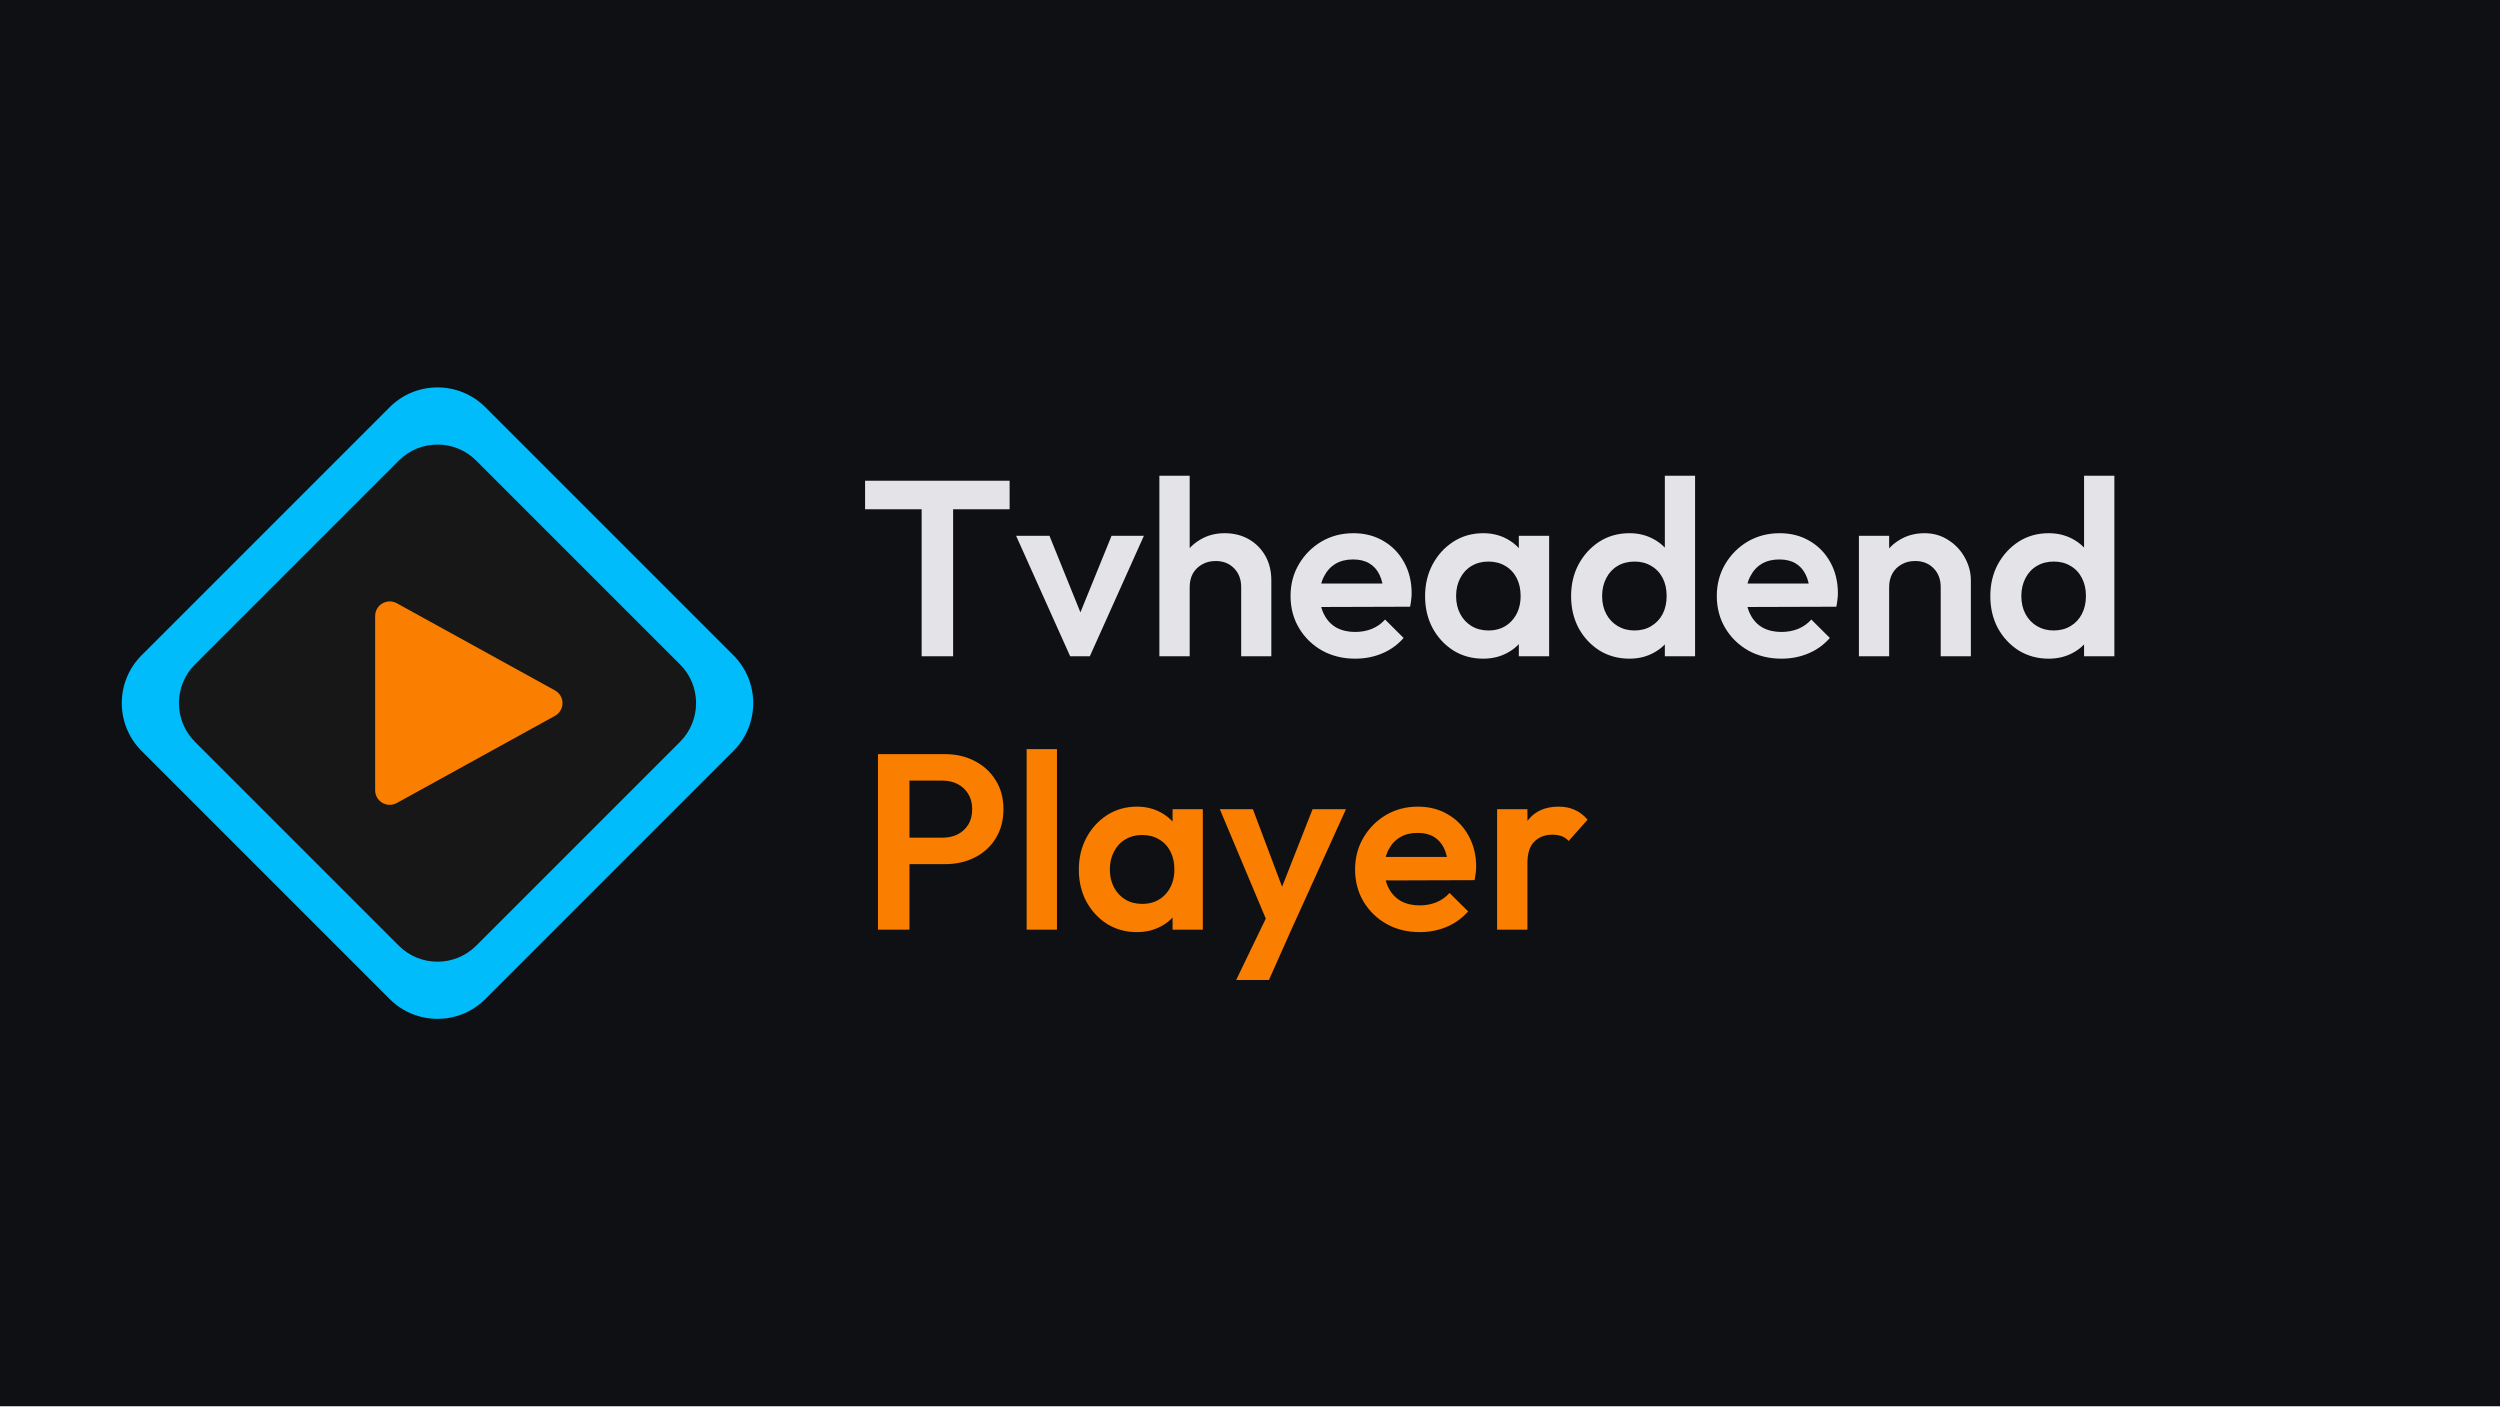
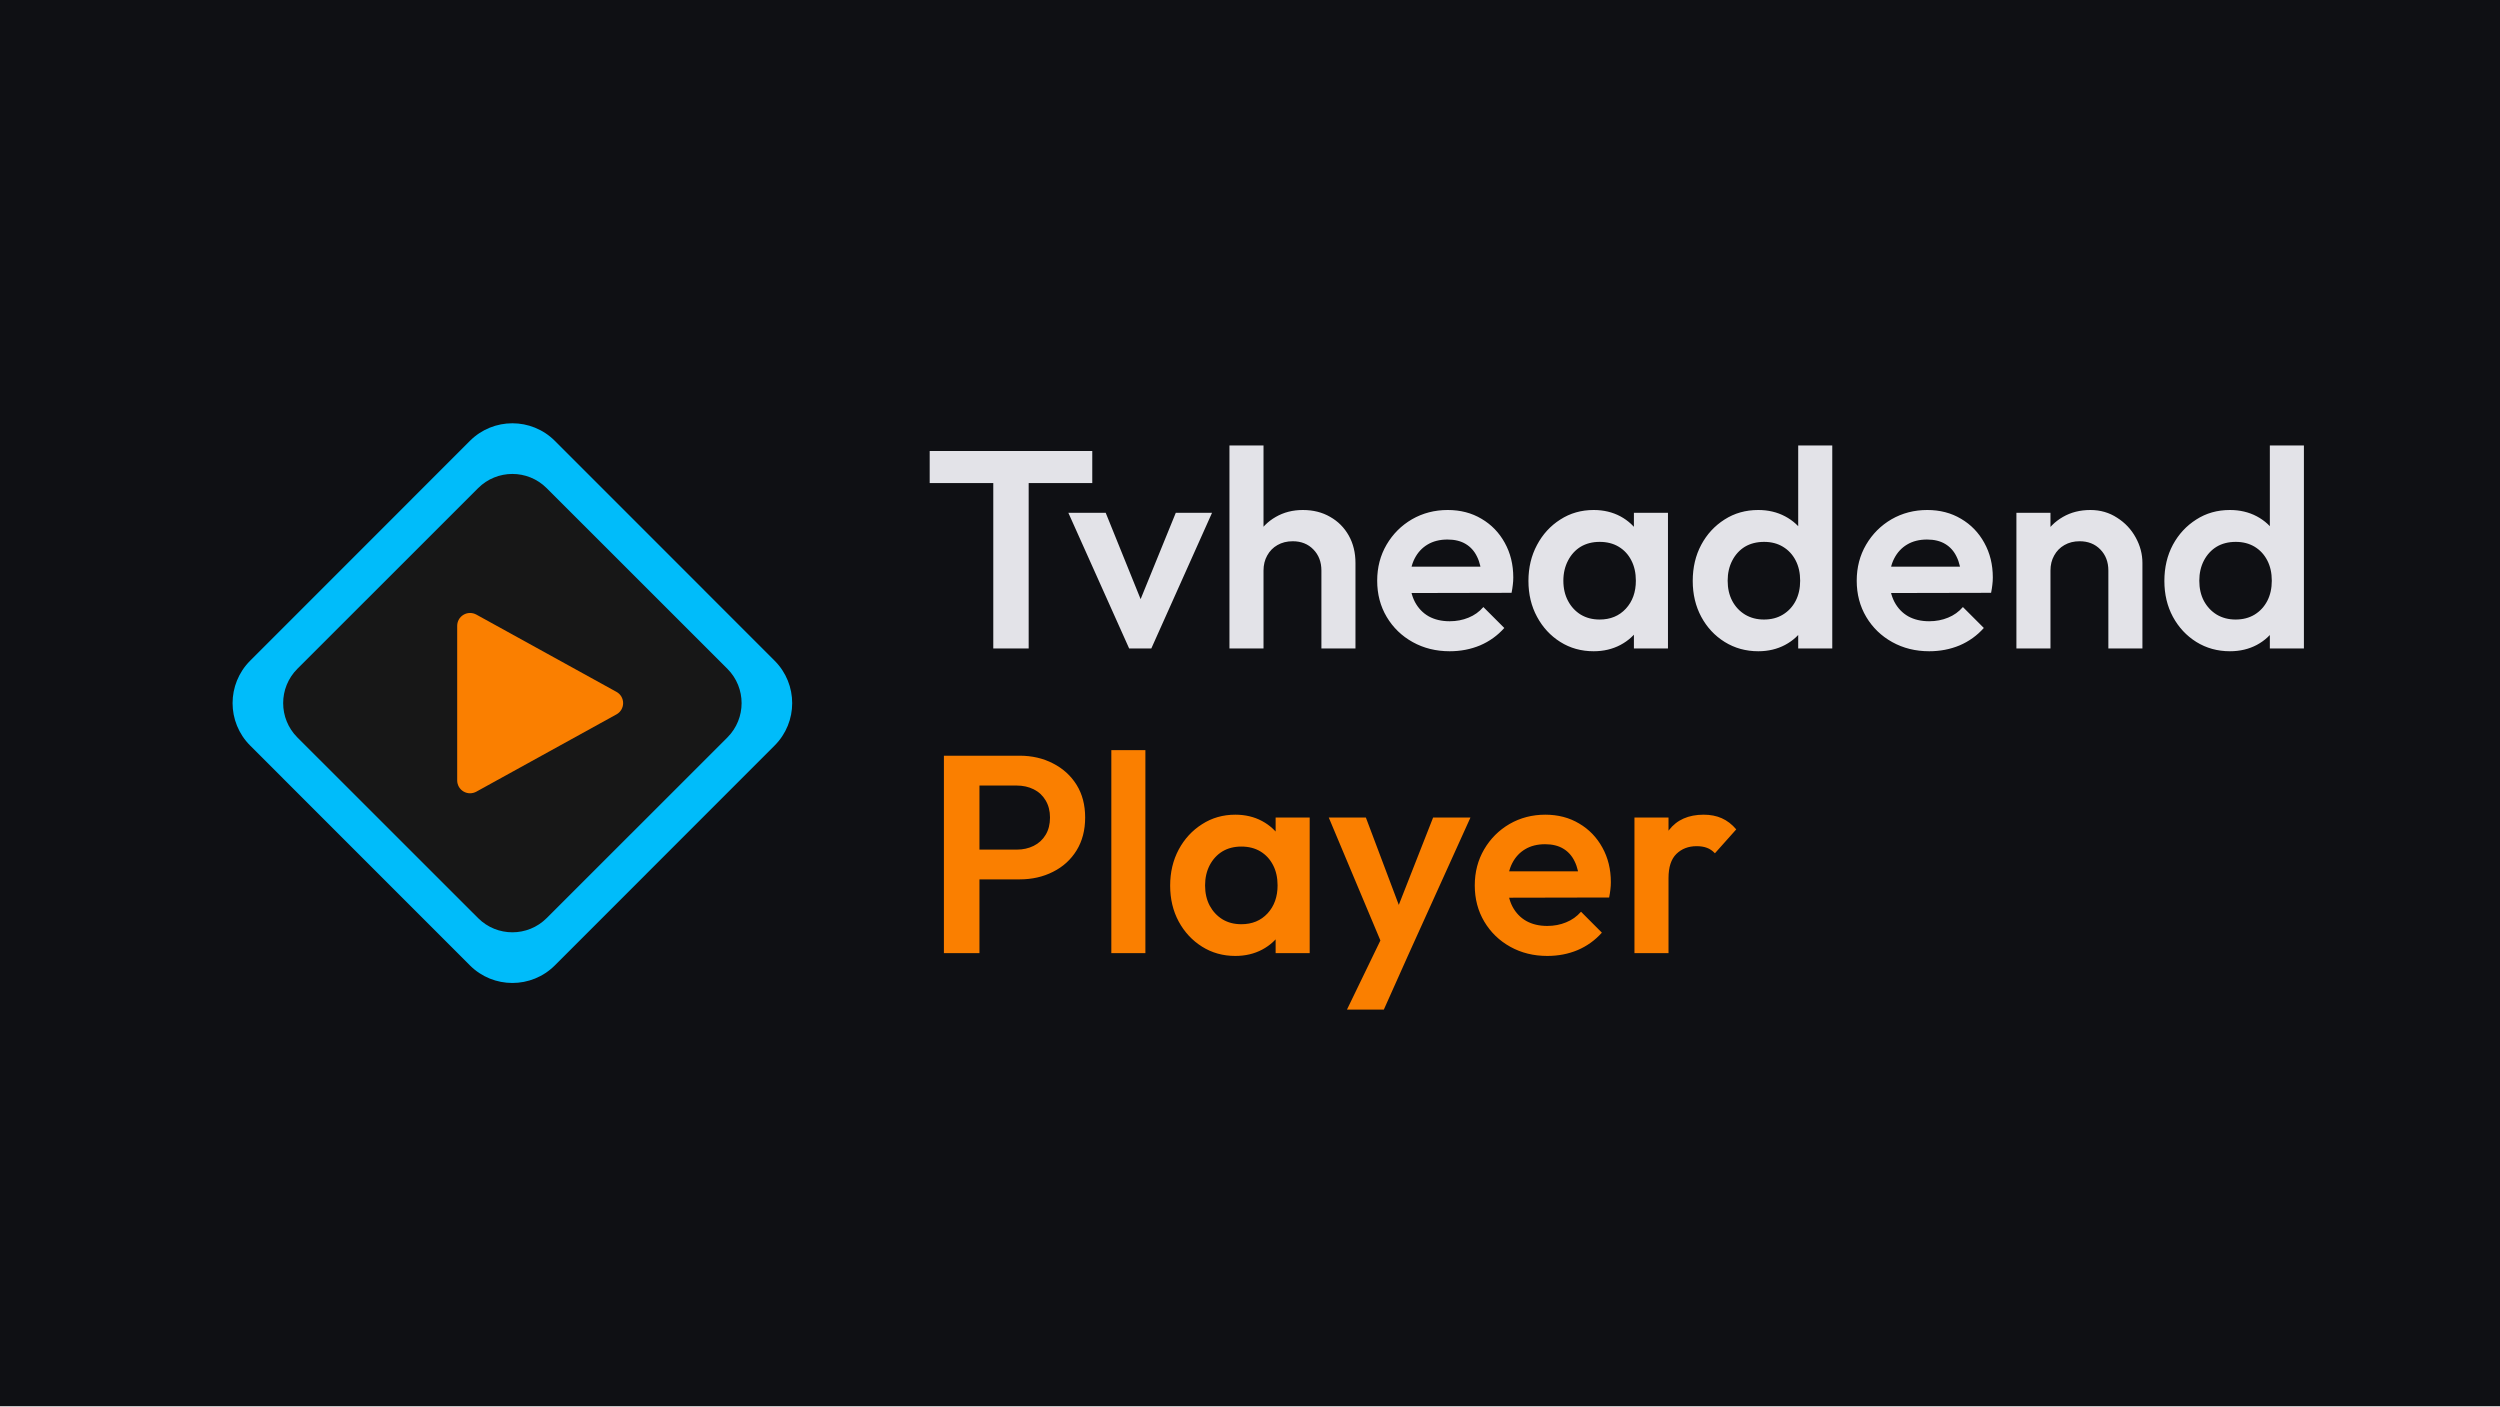
<svg xmlns="http://www.w3.org/2000/svg" width="320" height="180" viewBox="0 0 320 180">
  <rect width="100%" height="100%" fill="#0F1014" />
-   <path fill="#00BCFA" d="M49.87,52.13 L18.13,83.87 C14.74,87.26 14.74,92.74 18.13,96.13 L49.87,127.87 C53.26,131.26 58.74,131.26 62.13,127.87 L93.87,96.13 C97.26,92.74 97.26,87.26 93.87,83.87 L62.13,52.13 C58.74,48.74 53.26,48.74 49.87,52.13 Z" />
-   <path fill="#171717" d="M51.05,58.95 L24.95,85.05 C22.22,87.78 22.22,92.22 24.95,94.95 L51.05,121.05 C53.78,123.78 58.22,123.78 60.95,121.05 L87.05,94.95 C89.78,92.22 89.78,87.78 87.05,85.05 L60.95,58.95 C58.22,56.22 53.78,56.22 51.05,58.95 Z" />
-   <path fill="#FA7F00" d="M49.88,76.98 C49.56,76.98 49.23,77.07 48.94,77.24 C48.37,77.57 48.02,78.18 48.02,78.84 L48.02,101.16 C48.02,101.82 48.37,102.43 48.94,102.76 C49.23,102.93 49.56,103.02 49.88,103.02 C50.19,103.02 50.50,102.94 50.78,102.79 L71.03,91.63 C71.63,91.30 72,90.68 72,90 C72,89.32 71.63,88.70 71.03,88.37 L50.78,77.21 C50.50,77.06 50.19,76.98 49.88,76.98 Z" />
-   <path fill="#E3E3E8" d="M117.97,84 L117.97,62.11 L122,62.11 L122,84 L117.97,84 ZM110.73,65.19 L110.73,61.53 L129.23,61.53 L129.23,65.19 L110.73,65.19 ZM136.98,84 L130.06,68.58 L134.33,68.58 L139.44,81.22 L137.14,81.22 L142.28,68.58 L146.42,68.58 L139.50,84 L136.98,84 ZM158.87,84 L158.87,75.14 Q158.87,73.66 157.95,72.73 Q157.04,71.81 155.61,71.81 Q154.61,71.81 153.86,72.25 Q153.11,72.67 152.68,73.42 Q152.28,74.17 152.28,75.14 L150.76,74.34 Q150.76,72.55 151.53,71.19 Q152.31,69.83 153.67,69.05 Q155.03,68.25 156.75,68.25 Q158.51,68.25 159.86,69.03 Q161.20,69.80 161.97,71.16 Q162.73,72.52 162.73,74.27 L162.73,84 L158.87,84 ZM148.40,84 L148.40,60.89 L152.28,60.89 L152.28,84 L148.40,84 ZM173.46,84.31 Q171.12,84.31 169.24,83.28 Q167.38,82.23 166.29,80.42 Q165.19,78.59 165.19,76.28 Q165.19,74.02 166.27,72.20 Q167.35,70.38 169.16,69.31 Q170.99,68.25 173.23,68.25 Q175.41,68.25 177.09,69.25 Q178.77,70.23 179.73,71.98 Q180.69,73.73 180.69,75.94 Q180.69,76.36 180.63,76.78 Q180.59,77.19 180.49,77.66 L167.69,77.70 L167.69,74.69 L178.60,74.69 L177.10,75.91 Q177.04,74.50 176.57,73.56 Q176.12,72.61 175.27,72.11 Q174.44,71.61 173.19,71.61 Q171.88,71.61 170.94,72.17 Q170.01,72.73 169.48,73.77 Q168.94,74.78 168.94,76.22 Q168.94,77.63 169.51,78.70 Q170.07,79.78 171.07,80.34 Q172.09,80.89 173.46,80.89 Q174.60,80.89 175.59,80.50 Q176.59,80.09 177.29,79.30 L179.66,81.66 Q178.51,82.97 176.91,83.64 Q175.32,84.31 173.46,84.31 ZM189.85,84.31 Q187.72,84.31 186.04,83.27 Q184.36,82.20 183.38,80.41 Q182.41,78.59 182.41,76.31 Q182.41,74.05 183.38,72.23 Q184.36,70.41 186.04,69.33 Q187.72,68.25 189.85,68.25 Q191.54,68.25 192.88,68.98 Q194.22,69.70 195.02,70.95 Q195.83,72.19 195.86,73.80 L195.86,78.78 Q195.83,80.39 195.04,81.64 Q194.25,82.88 192.89,83.59 Q191.54,84.31 189.85,84.31 ZM190.52,80.70 Q192.36,80.70 193.50,79.47 Q194.64,78.23 194.64,76.28 Q194.64,74.97 194.13,73.98 Q193.61,72.98 192.68,72.44 Q191.75,71.88 190.52,71.88 Q189.30,71.88 188.36,72.44 Q187.44,72.98 186.91,74 Q186.38,75.02 186.38,76.28 Q186.38,77.59 186.91,78.59 Q187.44,79.58 188.36,80.14 Q189.30,80.70 190.52,80.70 ZM194.41,84 L194.41,79.88 L195.05,76.09 L194.41,72.39 L194.41,68.58 L198.29,68.58 L198.29,84 L194.41,84 ZM208.57,84.31 Q206.44,84.31 204.74,83.27 Q203.05,82.20 202.07,80.41 Q201.10,78.59 201.10,76.31 Q201.10,74.02 202.07,72.22 Q203.05,70.41 204.72,69.33 Q206.41,68.25 208.57,68.25 Q210.25,68.25 211.61,68.98 Q212.97,69.70 213.77,70.95 Q214.58,72.19 214.61,73.80 L214.61,78.75 Q214.58,80.36 213.77,81.63 Q212.97,82.88 211.61,83.59 Q210.25,84.31 208.57,84.31 ZM209.21,80.70 Q210.44,80.70 211.36,80.14 Q212.30,79.58 212.82,78.59 Q213.33,77.59 213.33,76.28 Q213.33,74.97 212.82,73.98 Q212.30,72.98 211.36,72.44 Q210.44,71.88 209.24,71.88 Q207.99,71.88 207.05,72.44 Q206.13,72.98 205.60,74 Q205.07,75.02 205.07,76.28 Q205.07,77.59 205.60,78.59 Q206.13,79.58 207.07,80.14 Q208.02,80.70 209.21,80.70 ZM216.97,84 L213.10,84 L213.10,79.88 L213.74,76.09 L213.10,72.39 L213.10,60.89 L216.97,60.89 L216.97,84 ZM228.02,84.31 Q225.68,84.31 223.80,83.28 Q221.94,82.23 220.85,80.42 Q219.75,78.59 219.75,76.28 Q219.75,74.02 220.83,72.20 Q221.91,70.38 223.72,69.31 Q225.55,68.25 227.79,68.25 Q229.97,68.25 231.65,69.25 Q233.33,70.23 234.29,71.98 Q235.25,73.73 235.25,75.94 Q235.25,76.36 235.19,76.78 Q235.15,77.19 235.05,77.66 L222.25,77.70 L222.25,74.69 L233.16,74.69 L231.66,75.91 Q231.60,74.50 231.13,73.56 Q230.68,72.61 229.83,72.11 Q229,71.61 227.75,71.61 Q226.44,71.61 225.50,72.17 Q224.57,72.73 224.04,73.77 Q223.50,74.78 223.50,76.22 Q223.50,77.63 224.07,78.70 Q224.63,79.78 225.63,80.34 Q226.65,80.89 228.02,80.89 Q229.16,80.89 230.15,80.50 Q231.15,80.09 231.85,79.30 L234.22,81.66 Q233.07,82.97 231.47,83.64 Q229.88,84.31 228.02,84.31 ZM248.41,84 L248.41,75.14 Q248.41,73.66 247.49,72.73 Q246.58,71.81 245.14,71.81 Q244.14,71.81 243.39,72.25 Q242.64,72.67 242.22,73.42 Q241.81,74.17 241.81,75.14 L240.30,74.34 Q240.30,72.55 241.08,71.19 Q241.88,69.83 243.24,69.05 Q244.60,68.25 246.35,68.25 Q248.05,68.25 249.39,69.13 Q250.74,69.98 251.50,71.38 Q252.27,72.77 252.27,74.27 L252.27,84 L248.41,84 ZM237.94,84 L237.94,68.58 L241.81,68.58 L241.81,84 L237.94,84 ZM262.23,84.31 Q260.11,84.31 258.40,83.27 Q256.72,82.20 255.73,80.41 Q254.76,78.59 254.76,76.31 Q254.76,74.02 255.73,72.22 Q256.72,70.41 258.39,69.33 Q260.07,68.25 262.23,68.25 Q263.92,68.25 265.28,68.98 Q266.64,69.70 267.43,70.95 Q268.25,72.19 268.28,73.80 L268.28,78.75 Q268.25,80.36 267.43,81.63 Q266.64,82.88 265.28,83.59 Q263.92,84.31 262.23,84.31 ZM262.87,80.70 Q264.11,80.70 265.03,80.14 Q265.97,79.58 266.48,78.59 Q267,77.59 267,76.28 Q267,74.97 266.48,73.98 Q265.97,72.98 265.03,72.44 Q264.11,71.88 262.90,71.88 Q261.65,71.88 260.72,72.44 Q259.79,72.98 259.26,74 Q258.73,75.02 258.73,76.28 Q258.73,77.59 259.26,78.59 Q259.79,79.58 260.73,80.14 Q261.68,80.70 262.87,80.70 ZM270.64,84 L266.76,84 L266.76,79.88 L267.40,76.09 L266.76,72.39 L266.76,60.89 L270.64,60.89 L270.64,84 Z" />
-   <path fill="#FA7F00" d="M115.22,110.61 L115.22,107.22 L120.66,107.22 Q121.72,107.22 122.58,106.80 Q123.44,106.36 123.94,105.55 Q124.44,104.73 124.44,103.58 Q124.44,102.45 123.94,101.63 Q123.44,100.80 122.58,100.36 Q121.72,99.92 120.66,99.92 L115.22,99.92 L115.22,96.53 L120.97,96.53 Q123.09,96.53 124.78,97.42 Q126.48,98.30 127.45,99.88 Q128.44,101.44 128.44,103.58 Q128.44,105.72 127.45,107.31 Q126.48,108.89 124.78,109.75 Q123.09,110.61 120.97,110.61 L115.22,110.61 ZM112.38,119 L112.38,96.53 L116.41,96.53 L116.41,119 L112.38,119 ZM131.41,119 L131.41,95.89 L135.29,95.89 L135.29,119 L131.41,119 ZM145.53,119.31 Q143.40,119.31 141.71,118.27 Q140.04,117.20 139.06,115.41 Q138.09,113.59 138.09,111.31 Q138.09,109.05 139.06,107.23 Q140.04,105.41 141.71,104.33 Q143.40,103.25 145.53,103.25 Q147.21,103.25 148.56,103.98 Q149.90,104.70 150.70,105.95 Q151.51,107.19 151.54,108.80 L151.54,113.78 Q151.51,115.39 150.71,116.64 Q149.93,117.88 148.57,118.59 Q147.21,119.31 145.53,119.31 ZM146.20,115.70 Q148.04,115.70 149.18,114.47 Q150.32,113.23 150.32,111.28 Q150.32,109.97 149.81,108.98 Q149.29,107.98 148.36,107.44 Q147.43,106.88 146.20,106.88 Q144.98,106.88 144.04,107.44 Q143.12,107.98 142.59,109 Q142.06,110.02 142.06,111.28 Q142.06,112.59 142.59,113.59 Q143.12,114.58 144.04,115.14 Q144.98,115.70 146.20,115.70 ZM150.09,119 L150.09,114.88 L150.73,111.09 L150.09,107.39 L150.09,103.58 L153.96,103.58 L153.96,119 L150.09,119 ZM162.67,119.13 L156.14,103.58 L160.37,103.58 L164.75,115.22 L163.43,115.22 L168.01,103.58 L172.28,103.58 L165.23,119.13 L162.67,119.13 ZM158.23,125.44 L163,115.55 L165.23,119.13 L162.42,125.44 L158.23,125.44 ZM181.72,119.31 Q179.37,119.31 177.50,118.28 Q175.64,117.23 174.54,115.42 Q173.45,113.59 173.45,111.28 Q173.45,109.02 174.53,107.20 Q175.61,105.38 177.42,104.31 Q179.25,103.25 181.48,103.25 Q183.67,103.25 185.34,104.25 Q187.03,105.23 187.98,106.98 Q188.95,108.73 188.95,110.94 Q188.95,111.36 188.89,111.78 Q188.84,112.19 188.75,112.66 L175.95,112.70 L175.95,109.69 L186.86,109.69 L185.36,110.91 Q185.29,109.50 184.83,108.56 Q184.37,107.61 183.53,107.11 Q182.70,106.61 181.45,106.61 Q180.14,106.61 179.20,107.17 Q178.26,107.73 177.73,108.77 Q177.20,109.78 177.20,111.22 Q177.20,112.63 177.76,113.70 Q178.33,114.78 179.33,115.34 Q180.34,115.89 181.72,115.89 Q182.86,115.89 183.84,115.50 Q184.84,115.09 185.54,114.30 L187.92,116.66 Q186.76,117.97 185.17,118.64 Q183.58,119.31 181.72,119.31 ZM191.63,119 L191.63,103.58 L195.51,103.58 L195.51,119 L191.63,119 ZM195.51,110.45 L194.06,109.59 Q194.23,106.75 195.57,105 Q196.92,103.25 199.51,103.25 Q200.65,103.25 201.56,103.66 Q202.48,104.06 203.21,104.92 L200.79,107.64 Q200.37,107.19 199.87,107.02 Q199.37,106.84 198.70,106.84 Q197.29,106.84 196.40,107.72 Q195.51,108.59 195.51,110.45 Z" />
+   <path fill="#00BCFA" d="M60.15,56.43 L32.02,84.57 C29.02,87.57 29.02,92.43 32.02,95.43 L60.15,123.57 C63.15,126.57 68.02,126.57 71.02,123.57 L99.15,95.43 C102.15,92.43 102.15,87.57 99.15,84.57 L71.02,56.43 C68.02,53.43 63.15,53.43 60.15,56.43 Z" />
+   <path fill="#171717" d="M61.20,62.48 L38.06,85.61 C35.64,88.04 35.64,91.96 38.06,94.39 L61.20,117.52 C63.62,119.94 67.55,119.94 69.97,117.52 L93.11,94.39 C95.53,91.96 95.53,88.04 93.11,85.61 L69.97,62.48 C67.55,60.06 63.62,60.06 61.20,62.48 Z" />
+   <path fill="#FA7F00" d="M60.16,78.46 C59.87,78.46 59.58,78.54 59.33,78.69 C58.82,78.99 58.52,79.53 58.52,80.11 L58.52,99.89 C58.52,100.47 58.82,101.01 59.33,101.31 C59.58,101.46 59.87,101.54 60.16,101.54 C60.44,101.54 60.71,101.47 60.96,101.34 L78.91,91.44 C79.44,91.15 79.76,90.60 79.76,90 C79.76,89.40 79.44,88.85 78.91,88.56 L60.96,78.66 C60.71,78.53 60.44,78.46 60.16,78.46 Z" />
+   <path fill="#E3E3E8" d="M127.14,83 L127.14,58.38 L131.67,58.38 L131.67,83 L127.14,83 ZM119,61.83 L119,57.73 L139.81,57.73 L139.81,61.83 L119,61.83 ZM144.53,83 L136.75,65.64 L141.53,65.64 L147.29,79.88 L144.70,79.88 L150.50,65.64 L155.14,65.64 L147.37,83 L144.53,83 ZM169.14,83 L169.14,73.03 Q169.14,71.38 168.11,70.33 Q167.09,69.28 165.47,69.28 Q164.36,69.28 163.51,69.77 Q162.67,70.25 162.20,71.11 Q161.73,71.95 161.73,73.03 L160.03,72.13 Q160.03,70.11 160.89,68.58 Q161.76,67.05 163.29,66.17 Q164.83,65.28 166.76,65.28 Q168.75,65.28 170.26,66.16 Q171.78,67.02 172.64,68.55 Q173.50,70.08 173.50,72.06 L173.50,83 L169.14,83 ZM157.37,83 L157.37,57.02 L161.73,57.02 L161.73,83 L157.37,83 ZM185.56,83.36 Q182.94,83.36 180.83,82.19 Q178.72,81.02 177.50,78.97 Q176.28,76.92 176.28,74.33 Q176.28,71.77 177.48,69.72 Q178.69,67.66 180.73,66.47 Q182.80,65.28 185.31,65.28 Q187.75,65.28 189.64,66.41 Q191.53,67.52 192.61,69.48 Q193.70,71.44 193.70,73.92 Q193.70,74.39 193.64,74.86 Q193.59,75.33 193.48,75.88 L179.08,75.91 L179.08,72.53 L191.36,72.53 L189.67,73.89 Q189.59,72.31 189.06,71.25 Q188.55,70.19 187.61,69.63 Q186.67,69.06 185.28,69.06 Q183.80,69.06 182.73,69.70 Q181.67,70.33 181.08,71.48 Q180.48,72.63 180.48,74.25 Q180.48,75.84 181.11,77.05 Q181.75,78.25 182.87,78.89 Q184.01,79.52 185.56,79.52 Q186.86,79.52 187.97,79.06 Q189.09,78.61 189.87,77.70 L192.55,80.38 Q191.25,81.84 189.45,82.61 Q187.65,83.36 185.56,83.36 ZM203.99,83.36 Q201.61,83.36 199.72,82.17 Q197.83,80.98 196.74,78.95 Q195.64,76.92 195.64,74.36 Q195.64,71.80 196.74,69.75 Q197.83,67.70 199.72,66.50 Q201.61,65.28 203.99,65.28 Q205.89,65.28 207.41,66.09 Q208.92,66.91 209.81,68.31 Q210.72,69.72 210.75,71.52 L210.75,77.13 Q210.72,78.94 209.83,80.34 Q208.96,81.73 207.42,82.55 Q205.89,83.36 203.99,83.36 ZM204.75,79.30 Q206.83,79.30 208.11,77.91 Q209.39,76.52 209.39,74.33 Q209.39,72.84 208.81,71.73 Q208.24,70.61 207.19,69.98 Q206.16,69.36 204.75,69.36 Q203.38,69.36 202.33,69.98 Q201.30,70.61 200.71,71.75 Q200.11,72.89 200.11,74.33 Q200.11,75.80 200.71,76.92 Q201.30,78.03 202.33,78.67 Q203.38,79.30 204.75,79.30 ZM209.14,83 L209.14,78.36 L209.86,74.11 L209.14,69.94 L209.14,65.64 L213.50,65.64 L213.50,83 L209.14,83 ZM225.06,83.36 Q222.68,83.36 220.76,82.17 Q218.85,80.98 217.76,78.95 Q216.67,76.92 216.67,74.36 Q216.67,71.77 217.76,69.73 Q218.85,67.70 220.74,66.50 Q222.64,65.28 225.06,65.28 Q226.96,65.28 228.49,66.09 Q230.03,66.91 230.92,68.31 Q231.82,69.72 231.85,71.52 L231.85,77.09 Q231.82,78.89 230.92,80.31 Q230.03,81.73 228.49,82.55 Q226.96,83.36 225.06,83.36 ZM225.78,79.30 Q227.18,79.30 228.21,78.67 Q229.26,78.03 229.84,76.92 Q230.42,75.80 230.42,74.33 Q230.42,72.84 229.84,71.73 Q229.26,70.61 228.21,69.98 Q227.18,69.36 225.81,69.36 Q224.40,69.36 223.35,69.98 Q222.32,70.61 221.73,71.75 Q221.14,72.89 221.14,74.33 Q221.14,75.80 221.73,76.92 Q222.32,78.03 223.37,78.67 Q224.43,79.30 225.78,79.30 ZM234.53,83 L230.17,83 L230.17,78.36 L230.89,74.11 L230.17,69.94 L230.17,57.02 L234.53,57.02 L234.53,83 ZM246.94,83.36 Q244.32,83.36 242.21,82.19 Q240.10,81.02 238.88,78.97 Q237.66,76.92 237.66,74.33 Q237.66,71.77 238.86,69.72 Q240.07,67.66 242.11,66.47 Q244.18,65.28 246.69,65.28 Q249.13,65.28 251.02,66.41 Q252.91,67.52 253.99,69.48 Q255.08,71.44 255.08,73.92 Q255.08,74.39 255.02,74.86 Q254.97,75.33 254.86,75.88 L240.46,75.91 L240.46,72.53 L252.74,72.53 L251.05,73.89 Q250.97,72.31 250.44,71.25 Q249.93,70.19 248.99,69.63 Q248.05,69.06 246.66,69.06 Q245.18,69.06 244.11,69.70 Q243.05,70.33 242.46,71.48 Q241.86,72.63 241.86,74.25 Q241.86,75.84 242.49,77.05 Q243.13,78.25 244.25,78.89 Q245.39,79.52 246.94,79.52 Q248.24,79.52 249.35,79.06 Q250.47,78.61 251.25,77.70 L253.93,80.38 Q252.63,81.84 250.83,82.61 Q249.03,83.36 246.94,83.36 ZM269.87,83 L269.87,73.03 Q269.87,71.38 268.84,70.33 Q267.82,69.28 266.19,69.28 Q265.09,69.28 264.24,69.77 Q263.40,70.25 262.93,71.11 Q262.46,71.95 262.46,73.03 L260.76,72.13 Q260.76,70.11 261.63,68.58 Q262.52,67.05 264.05,66.17 Q265.59,65.28 267.57,65.28 Q269.48,65.28 270.99,66.27 Q272.51,67.23 273.37,68.80 Q274.23,70.36 274.23,72.06 L274.23,83 L269.87,83 ZM258.10,83 L258.10,65.64 L262.46,65.64 L262.46,83 L258.10,83 ZM285.43,83.36 Q283.05,83.36 281.13,82.17 Q279.23,80.98 278.13,78.95 Q277.04,76.92 277.04,74.36 Q277.04,71.77 278.13,69.73 Q279.23,67.70 281.12,66.50 Q283.01,65.28 285.43,65.28 Q287.34,65.28 288.87,66.09 Q290.40,66.91 291.29,68.31 Q292.20,69.72 292.23,71.52 L292.23,77.09 Q292.20,78.89 291.29,80.31 Q290.40,81.73 288.87,82.55 Q287.34,83.36 285.43,83.36 ZM286.15,79.30 Q287.55,79.30 288.59,78.67 Q289.63,78.03 290.21,76.92 Q290.79,75.80 290.79,74.33 Q290.79,72.84 290.21,71.73 Q289.63,70.61 288.59,69.98 Q287.55,69.36 286.18,69.36 Q284.77,69.36 283.73,69.98 Q282.70,70.61 282.10,71.75 Q281.51,72.89 281.51,74.33 Q281.51,75.80 282.10,76.92 Q282.70,78.03 283.74,78.67 Q284.80,79.30 286.15,79.30 ZM294.90,83 L290.54,83 L290.54,78.36 L291.26,74.11 L290.54,69.94 L290.54,57.02 L294.90,57.02 L294.90,83 Z" />
+   <path fill="#FA7F00" d="M124.04,112.56 L124.04,108.75 L130.15,108.75 Q131.34,108.75 132.31,108.27 Q133.29,107.78 133.84,106.86 Q134.40,105.94 134.40,104.64 Q134.40,103.39 133.84,102.45 Q133.29,101.52 132.31,101.03 Q131.34,100.55 130.15,100.55 L124.04,100.55 L124.04,96.73 L130.51,96.73 Q132.89,96.73 134.79,97.72 Q136.71,98.70 137.81,100.47 Q138.90,102.23 138.90,104.64 Q138.90,107.06 137.81,108.84 Q136.71,110.63 134.79,111.59 Q132.89,112.56 130.51,112.56 L124.04,112.56 ZM120.82,122 L120.82,96.73 L125.37,96.73 L125.37,122 L120.82,122 ZM142.25,122 L142.25,96.02 L146.61,96.02 L146.61,122 L142.25,122 ZM158.12,122.36 Q155.75,122.36 153.86,121.17 Q151.97,119.98 150.87,117.95 Q149.78,115.92 149.78,113.36 Q149.78,110.80 150.87,108.75 Q151.97,106.70 153.86,105.50 Q155.75,104.28 158.12,104.28 Q160.03,104.28 161.54,105.09 Q163.06,105.91 163.95,107.31 Q164.86,108.72 164.89,110.52 L164.89,116.13 Q164.86,117.94 163.97,119.34 Q163.09,120.73 161.56,121.55 Q160.03,122.36 158.12,122.36 ZM158.89,118.30 Q160.97,118.30 162.25,116.91 Q163.53,115.52 163.53,113.33 Q163.53,111.84 162.95,110.73 Q162.37,109.61 161.33,108.98 Q160.29,108.36 158.89,108.36 Q157.51,108.36 156.47,108.98 Q155.44,109.61 154.84,110.75 Q154.25,111.89 154.25,113.33 Q154.25,114.80 154.84,115.92 Q155.44,117.03 156.47,117.67 Q157.51,118.30 158.89,118.30 ZM163.28,122 L163.28,117.36 L164,113.11 L163.28,108.94 L163.28,104.64 L167.64,104.64 L167.64,122 L163.28,122 ZM177.43,122.14 L170.08,104.64 L174.83,104.64 L179.77,117.75 L178.29,117.75 L183.44,104.64 L188.22,104.64 L180.30,122.14 L177.43,122.14 ZM172.41,129.23 L177.79,118.11 L180.30,122.14 L177.13,129.23 L172.41,129.23 ZM198.05,122.36 Q195.43,122.36 193.32,121.19 Q191.21,120.02 189.99,117.97 Q188.77,115.92 188.77,113.33 Q188.77,110.77 189.97,108.72 Q191.18,106.66 193.22,105.47 Q195.29,104.28 197.80,104.28 Q200.24,104.28 202.13,105.41 Q204.02,106.52 205.10,108.48 Q206.19,110.44 206.19,112.92 Q206.19,113.39 206.13,113.86 Q206.08,114.33 205.97,114.88 L191.57,114.91 L191.57,111.53 L203.85,111.53 L202.16,112.89 Q202.08,111.31 201.55,110.25 Q201.04,109.19 200.10,108.63 Q199.16,108.06 197.77,108.06 Q196.29,108.06 195.22,108.70 Q194.16,109.33 193.57,110.48 Q192.97,111.63 192.97,113.25 Q192.97,114.84 193.60,116.05 Q194.24,117.25 195.37,117.89 Q196.51,118.52 198.05,118.52 Q199.35,118.52 200.46,118.06 Q201.58,117.61 202.37,116.70 L205.04,119.38 Q203.74,120.84 201.94,121.61 Q200.15,122.36 198.05,122.36 ZM209.21,122 L209.21,104.64 L213.57,104.64 L213.57,122 L209.21,122 ZM213.57,112.39 L211.95,111.42 Q212.13,108.22 213.63,106.25 Q215.15,104.28 218.07,104.28 Q219.37,104.28 220.38,104.73 Q221.42,105.19 222.24,106.16 L219.51,109.22 Q219.04,108.72 218.48,108.52 Q217.93,108.31 217.17,108.31 Q215.59,108.31 214.57,109.31 Q213.57,110.30 213.57,112.39 Z" />
</svg>
